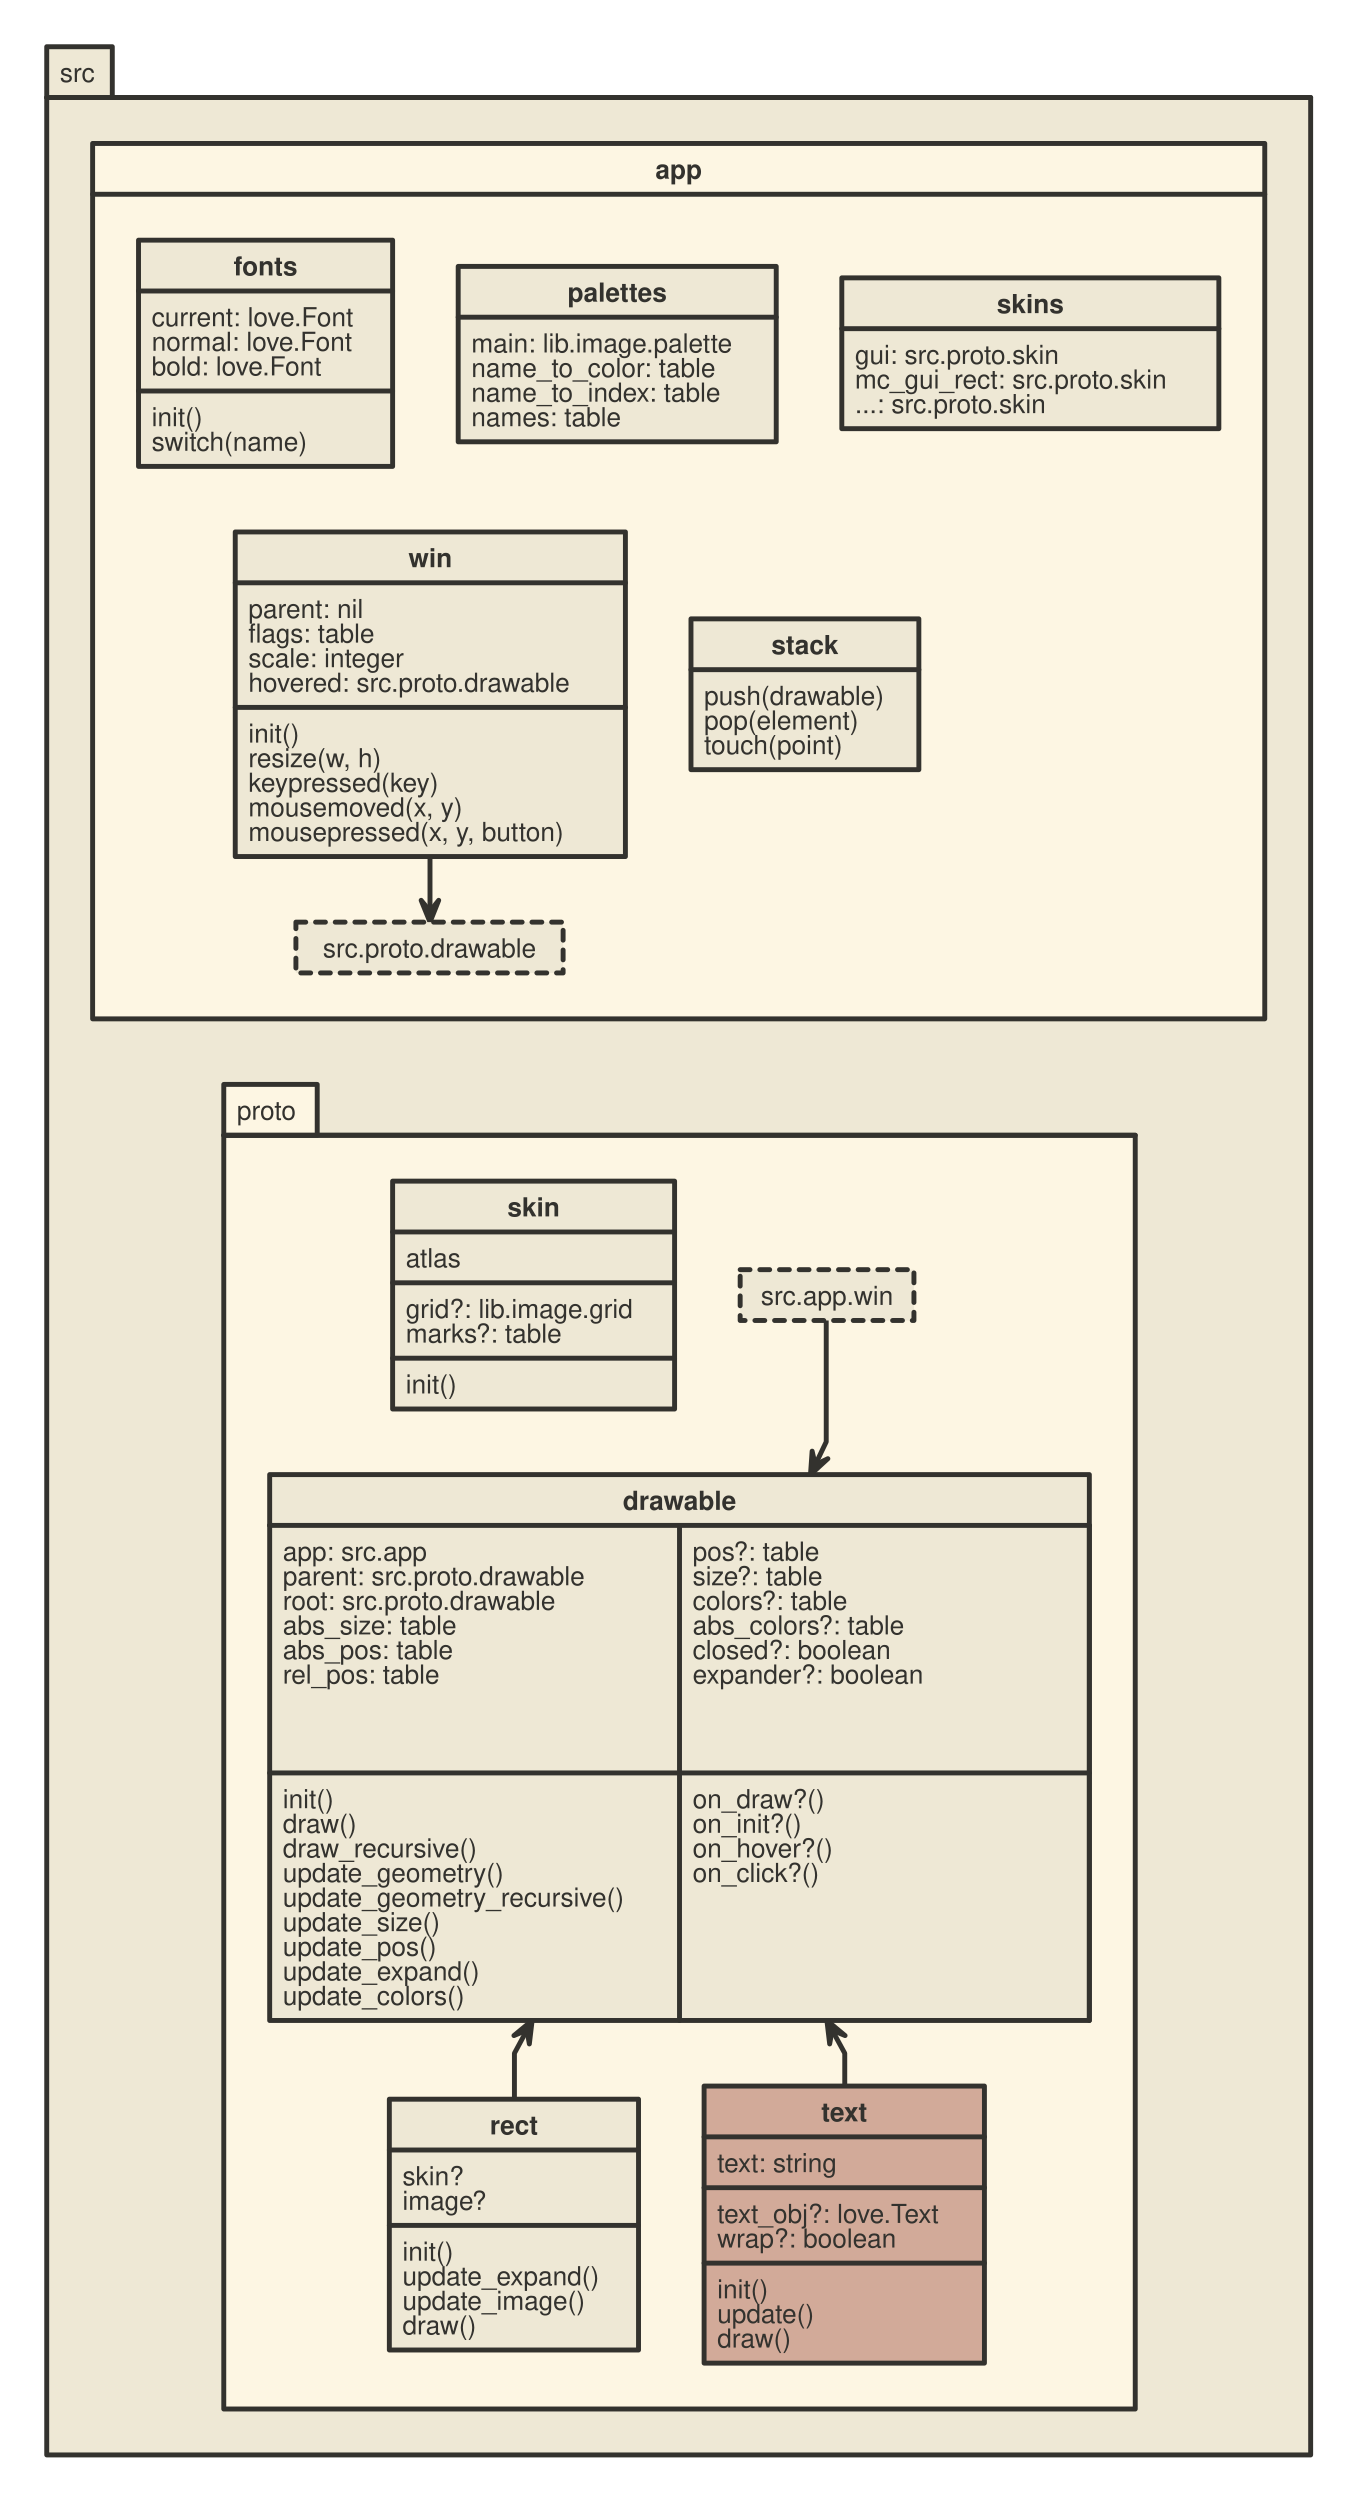
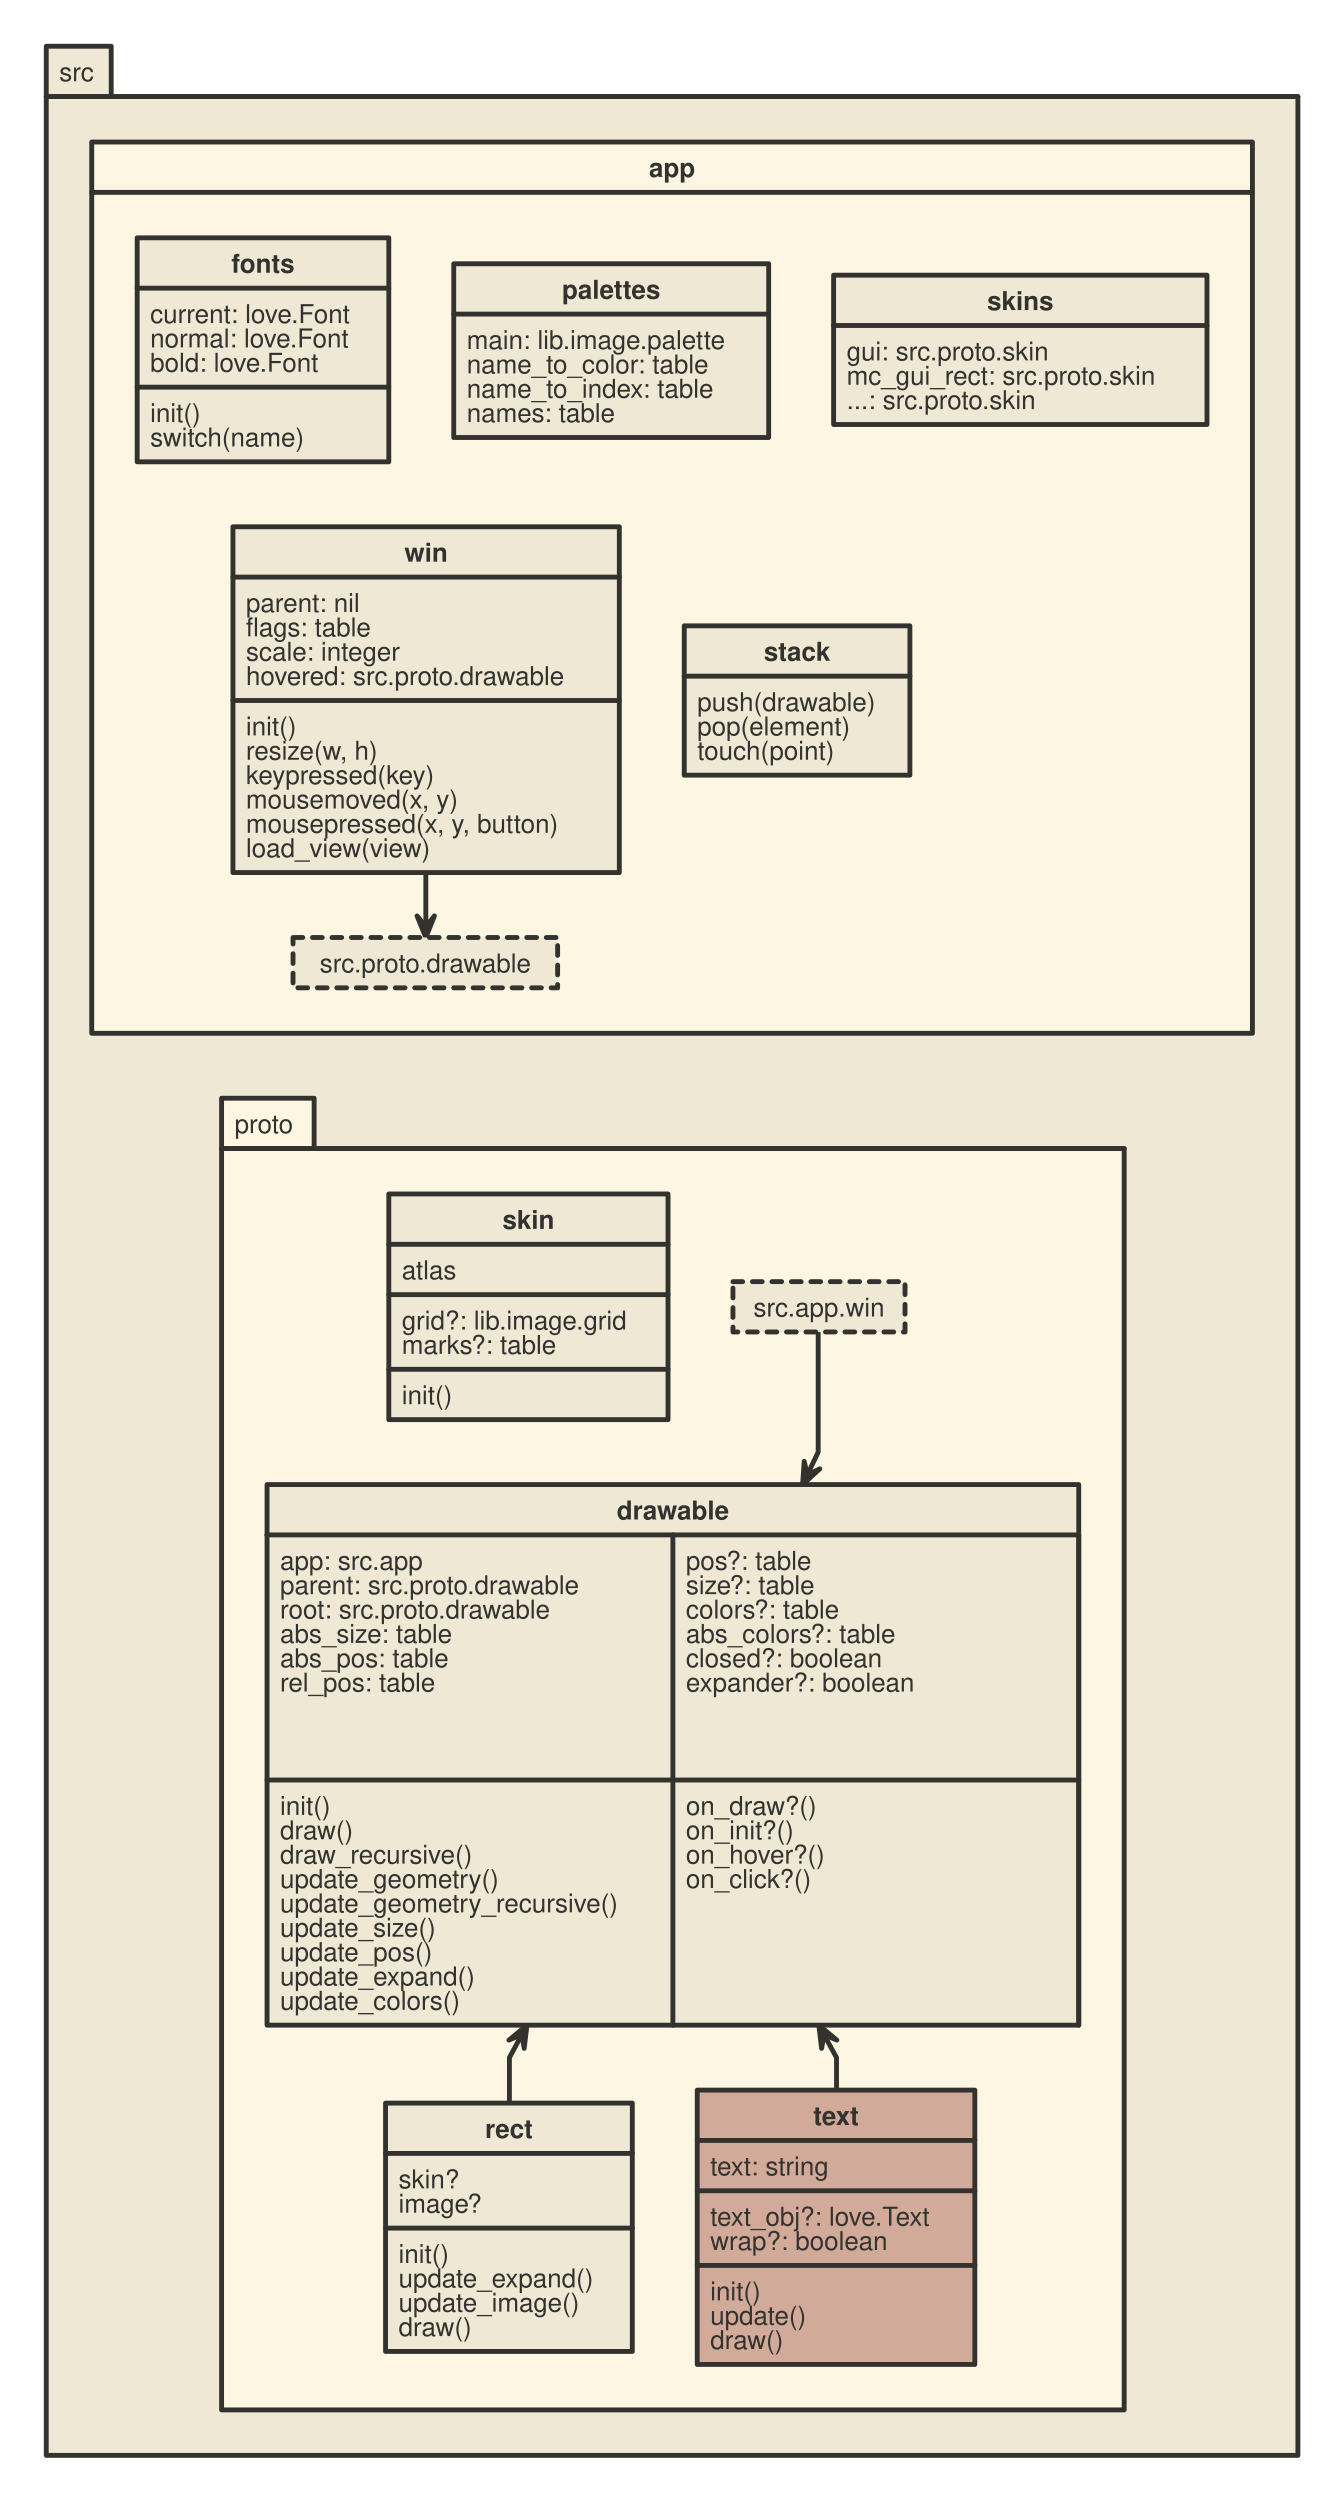
- <svg xmlns="http://www.w3.org/2000/svg" version="1.1" baseProfile="full" width="827" height="1525" viewbox="0 0 827 1525" style="font:bold  12pt Helvetica, Helvetica, sans-serif;;stroke-linejoin:round;stroke-linecap:round">
-   <rect x="0" y="0" height="1525" width="827" style="stroke:none; fill:transparent;" />
-   <rect x="28.5" y="59.5" height="1438" width="771" data-name="src" style="stroke:#33322E;fill:#eee8d5;stroke-dasharray:none;stroke-width:3;" />
+ <svg xmlns="http://www.w3.org/2000/svg" version="1.1" baseProfile="full" width="827" height="1540" viewbox="0 0 827 1540" style="font:bold  12pt Helvetica, Helvetica, sans-serif;;stroke-linejoin:round;stroke-linecap:round">
+   <rect x="0" y="0" height="1540" width="827" style="stroke:none; fill:transparent;" />
+   <rect x="28.5" y="59.5" height="1453" width="771" data-name="src" style="stroke:#33322E;fill:#eee8d5;stroke-dasharray:none;stroke-width:3;" />
  <path d="M28.5 59.5 L28.5 28.5 L68.5 28.5 L68.5 59.5 Z" data-name="src" style="stroke:#33322E;fill:#eee8d5;stroke-dasharray:none;stroke-width:3;" />
  <path d="M28.5 59.5 L799.5 59.5" data-name="src" style="stroke:#33322E;fill:none;stroke-dasharray:none;stroke-width:3;" />
  <text x="36.5" y="50" style="fill: #33322E;font:normal  12pt Helvetica, Helvetica, sans-serif;" data-name="src">src</text>
-   <rect x="56.5" y="87.5" height="534" width="715" data-name="app" style="stroke:#33322E;fill:#fdf6e3;stroke-dasharray:none;stroke-width:3;" />
+   <rect x="56.5" y="87.5" height="549" width="715" data-name="app" style="stroke:#33322E;fill:#fdf6e3;stroke-dasharray:none;stroke-width:3;" />
  <path d="M56.5 118.5 L771.5 118.5" data-name="app" style="stroke:#33322E;fill:none;stroke-dasharray:none;stroke-width:3;" />
  <text x="414" y="109" style="fill: #33322E;font:bold  12pt Helvetica, Helvetica, sans-serif;text-anchor: middle;" data-name="app">app</text>
-   <path d="M262.3 522.5 L262.3 542.5 L262.3 555.8 L262.3 555.8 " data-name="app" style="stroke:#33322E;fill:none;stroke-dasharray:none;stroke-width:3;" />
-   <path d="M256.9 549.2 L262.3 555.8 L267.6 549.2 L262.3 562.5 Z" data-name="app" style="stroke:#33322E;fill:#33322E;stroke-dasharray:none;stroke-width:3;" />
+   <path d="M262.3 537.5 L262.3 557.5 L262.3 570.8 L262.3 570.8 " data-name="app" style="stroke:#33322E;fill:none;stroke-dasharray:none;stroke-width:3;" />
+   <path d="M256.9 564.2 L262.3 570.8 L267.6 564.2 L262.3 577.5 Z" data-name="app" style="stroke:#33322E;fill:#33322E;stroke-dasharray:none;stroke-width:3;" />
  <rect x="84.5" y="146.5" height="138" width="155" data-name="fonts" style="stroke:#33322E;fill:#eee8d5;stroke-dasharray:none;stroke-width:3;" />
  <path d="M84.5 177.5 L239.5 177.5" data-name="fonts" style="stroke:#33322E;fill:none;stroke-dasharray:none;stroke-width:3;" />
  <path d="M84.5 238.5 L239.5 238.5" data-name="fonts" style="stroke:#33322E;fill:none;stroke-dasharray:none;stroke-width:3;" />
  <text x="162" y="168" style="fill: #33322E;font:bold  12pt Helvetica, Helvetica, sans-serif;text-anchor: middle;" data-name="fonts">fonts</text>
  <text x="92.5" y="199" style="fill: #33322E;font:normal  12pt Helvetica, Helvetica, sans-serif;" data-name="fonts">current: love.Font</text>
  <text x="92.5" y="214" style="fill: #33322E;font:normal  12pt Helvetica, Helvetica, sans-serif;" data-name="fonts">normal: love.Font</text>
  <text x="92.5" y="229" style="fill: #33322E;font:normal  12pt Helvetica, Helvetica, sans-serif;" data-name="fonts">bold: love.Font</text>
  <text x="92.5" y="260" style="fill: #33322E;font:normal  12pt Helvetica, Helvetica, sans-serif;" data-name="fonts">init()</text>
  <text x="92.5" y="275" style="fill: #33322E;font:normal  12pt Helvetica, Helvetica, sans-serif;" data-name="fonts">switch(name)</text>
-   <rect x="143.5" y="324.5" height="198" width="238" data-name="win" style="stroke:#33322E;fill:#eee8d5;stroke-dasharray:none;stroke-width:3;" />
+   <rect x="143.5" y="324.5" height="213" width="238" data-name="win" style="stroke:#33322E;fill:#eee8d5;stroke-dasharray:none;stroke-width:3;" />
  <path d="M143.5 355.5 L381.5 355.5" data-name="win" style="stroke:#33322E;fill:none;stroke-dasharray:none;stroke-width:3;" />
  <path d="M143.5 431.5 L381.5 431.5" data-name="win" style="stroke:#33322E;fill:none;stroke-dasharray:none;stroke-width:3;" />
  <text x="262.5" y="346" style="fill: #33322E;font:bold  12pt Helvetica, Helvetica, sans-serif;text-anchor: middle;" data-name="win">win</text>
  <text x="151.5" y="377" style="fill: #33322E;font:normal  12pt Helvetica, Helvetica, sans-serif;" data-name="win">parent: nil</text>
  <text x="151.5" y="392" style="fill: #33322E;font:normal  12pt Helvetica, Helvetica, sans-serif;" data-name="win">flags: table</text>
  <text x="151.5" y="407" style="fill: #33322E;font:normal  12pt Helvetica, Helvetica, sans-serif;" data-name="win">scale: integer</text>
  <text x="151.5" y="422" style="fill: #33322E;font:normal  12pt Helvetica, Helvetica, sans-serif;" data-name="win">hovered: src.proto.drawable</text>
  <text x="151.5" y="453" style="fill: #33322E;font:normal  12pt Helvetica, Helvetica, sans-serif;" data-name="win">init()</text>
  <text x="151.5" y="468" style="fill: #33322E;font:normal  12pt Helvetica, Helvetica, sans-serif;" data-name="win">resize(w, h)</text>
  <text x="151.5" y="483" style="fill: #33322E;font:normal  12pt Helvetica, Helvetica, sans-serif;" data-name="win">keypressed(key)</text>
  <text x="151.5" y="498" style="fill: #33322E;font:normal  12pt Helvetica, Helvetica, sans-serif;" data-name="win">mousemoved(x, y)</text>
  <text x="151.5" y="513" style="fill: #33322E;font:normal  12pt Helvetica, Helvetica, sans-serif;" data-name="win">mousepressed(x, y, button)</text>
+   <text x="151.5" y="528" style="fill: #33322E;font:normal  12pt Helvetica, Helvetica, sans-serif;" data-name="win">load_view(view)</text>
  <rect x="279.5" y="162.5" height="107" width="194" data-name="palettes" style="stroke:#33322E;fill:#eee8d5;stroke-dasharray:none;stroke-width:3;" />
  <path d="M279.5 193.5 L473.5 193.5" data-name="palettes" style="stroke:#33322E;fill:none;stroke-dasharray:none;stroke-width:3;" />
  <text x="376.5" y="184" style="fill: #33322E;font:bold  12pt Helvetica, Helvetica, sans-serif;text-anchor: middle;" data-name="palettes">palettes</text>
  <text x="287.5" y="215" style="fill: #33322E;font:normal  12pt Helvetica, Helvetica, sans-serif;" data-name="palettes">main: lib.image.palette</text>
  <text x="287.5" y="230" style="fill: #33322E;font:normal  12pt Helvetica, Helvetica, sans-serif;" data-name="palettes">name_to_color: table</text>
  <text x="287.5" y="245" style="fill: #33322E;font:normal  12pt Helvetica, Helvetica, sans-serif;" data-name="palettes">name_to_index: table</text>
  <text x="287.5" y="260" style="fill: #33322E;font:normal  12pt Helvetica, Helvetica, sans-serif;" data-name="palettes">names: table</text>
  <rect x="513.5" y="169.5" height="92" width="230" data-name="skins" style="stroke:#33322E;fill:#eee8d5;stroke-dasharray:none;stroke-width:3;" />
  <path d="M513.5 200.5 L743.5 200.5" data-name="skins" style="stroke:#33322E;fill:none;stroke-dasharray:none;stroke-width:3;" />
  <text x="628.5" y="191" style="fill: #33322E;font:bold  12pt Helvetica, Helvetica, sans-serif;text-anchor: middle;" data-name="skins">skins</text>
  <text x="521.5" y="222" style="fill: #33322E;font:normal  12pt Helvetica, Helvetica, sans-serif;" data-name="skins">gui: src.proto.skin</text>
  <text x="521.5" y="237" style="fill: #33322E;font:normal  12pt Helvetica, Helvetica, sans-serif;" data-name="skins">mc_gui_rect: src.proto.skin</text>
  <text x="521.5" y="252" style="fill: #33322E;font:normal  12pt Helvetica, Helvetica, sans-serif;" data-name="skins">...: src.proto.skin</text>
-   <rect x="421.5" y="377.5" height="92" width="139" data-name="stack" style="stroke:#33322E;fill:#eee8d5;stroke-dasharray:none;stroke-width:3;" />
-   <path d="M421.5 408.5 L560.5 408.5" data-name="stack" style="stroke:#33322E;fill:none;stroke-dasharray:none;stroke-width:3;" />
-   <text x="491" y="399" style="fill: #33322E;font:bold  12pt Helvetica, Helvetica, sans-serif;text-anchor: middle;" data-name="stack">stack</text>
-   <text x="429.5" y="430" style="fill: #33322E;font:normal  12pt Helvetica, Helvetica, sans-serif;" data-name="stack">push(drawable)</text>
-   <text x="429.5" y="445" style="fill: #33322E;font:normal  12pt Helvetica, Helvetica, sans-serif;" data-name="stack">pop(element)</text>
-   <text x="429.5" y="460" style="fill: #33322E;font:normal  12pt Helvetica, Helvetica, sans-serif;" data-name="stack">touch(point)</text>
-   <rect x="180.5" y="562.5" height="31" width="163" data-name="src.proto.drawable" style="stroke:#33322E;fill:#eee8d5;stroke-dasharray:6 6;stroke-width:3;" />
-   <text x="262" y="584" style="fill: #33322E;font:normal  12pt Helvetica, Helvetica, sans-serif;text-anchor: middle;" data-name="src.proto.drawable">src.proto.drawable</text>
-   <rect x="136.5" y="692.5" height="777" width="556" data-name="proto" style="stroke:#33322E;fill:#fdf6e3;stroke-dasharray:none;stroke-width:3;" />
-   <path d="M136.5 692.5 L136.5 661.5 L193.5 661.5 L193.5 692.5 Z" data-name="proto" style="stroke:#33322E;fill:#fdf6e3;stroke-dasharray:none;stroke-width:3;" />
-   <path d="M136.5 692.5 L692.5 692.5" data-name="proto" style="stroke:#33322E;fill:none;stroke-dasharray:none;stroke-width:3;" />
-   <text x="144.5" y="683" style="fill: #33322E;font:normal  12pt Helvetica, Helvetica, sans-serif;" data-name="proto">proto</text>
-   <path d="M504 805.5 L504 879.5 L497.3 893.5 L497.3 893.5 " data-name="proto" style="stroke:#33322E;fill:none;stroke-dasharray:none;stroke-width:3;" />
-   <path d="M495.4 885.2 L497.3 893.5 L505 889.8 L494.4 899.5 Z" data-name="proto" style="stroke:#33322E;fill:#33322E;stroke-dasharray:none;stroke-width:3;" />
-   <path d="M321.4 1238.4 L313.8 1252.5 L313.8 1280.5 L313.8 1280.5 " data-name="proto" style="stroke:#33322E;fill:none;stroke-dasharray:none;stroke-width:3;" />
-   <path d="M322.9 1246.8 L321.4 1238.4 L313.5 1241.7 L324.6 1232.5 Z" data-name="proto" style="stroke:#33322E;fill:#33322E;stroke-dasharray:none;stroke-width:3;" />
-   <path d="M507.6 1238.4 L515.3 1252.5 L515.3 1272.5 L515.3 1272.5 " data-name="proto" style="stroke:#33322E;fill:none;stroke-dasharray:none;stroke-width:3;" />
-   <path d="M515.5 1241.7 L507.6 1238.4 L506.1 1246.8 L504.4 1232.5 Z" data-name="proto" style="stroke:#33322E;fill:#33322E;stroke-dasharray:none;stroke-width:3;" />
-   <rect x="164.5" y="899.5" height="333" width="500" data-name="drawable" style="stroke:#33322E;fill:#eee8d5;stroke-dasharray:none;stroke-width:3;" />
-   <path d="M164.5 930.5 L164.5 930.5" data-name="drawable" style="stroke:#33322E;fill:none;stroke-dasharray:none;stroke-width:3;" />
-   <path d="M164.5 930.5 L664.5 930.5" data-name="drawable" style="stroke:#33322E;fill:none;stroke-dasharray:none;stroke-width:3;" />
-   <path d="M164.5 1081.5 L664.5 1081.5" data-name="drawable" style="stroke:#33322E;fill:none;stroke-dasharray:none;stroke-width:3;" />
-   <path d="M414.5 930.5 L414.5 1232.5" data-name="drawable" style="stroke:#33322E;fill:none;stroke-dasharray:none;stroke-width:3;" />
-   <path d="M664.5 930.5 L664.5 1232.5" data-name="drawable" style="stroke:#33322E;fill:none;stroke-dasharray:none;stroke-width:3;" />
-   <text x="414.5" y="921" style="fill: #33322E;font:bold  12pt Helvetica, Helvetica, sans-serif;text-anchor: middle;" data-name="drawable">drawable</text>
-   <text x="172.5" y="952" style="fill: #33322E;font:normal  12pt Helvetica, Helvetica, sans-serif;" data-name="drawable">app: src.app</text>
-   <text x="172.5" y="967" style="fill: #33322E;font:normal  12pt Helvetica, Helvetica, sans-serif;" data-name="drawable">parent: src.proto.drawable</text>
-   <text x="172.5" y="982" style="fill: #33322E;font:normal  12pt Helvetica, Helvetica, sans-serif;" data-name="drawable">root: src.proto.drawable</text>
-   <text x="172.5" y="997" style="fill: #33322E;font:normal  12pt Helvetica, Helvetica, sans-serif;" data-name="drawable">abs_size: table</text>
-   <text x="172.5" y="1012" style="fill: #33322E;font:normal  12pt Helvetica, Helvetica, sans-serif;" data-name="drawable">abs_pos: table</text>
-   <text x="172.5" y="1027" style="fill: #33322E;font:normal  12pt Helvetica, Helvetica, sans-serif;" data-name="drawable">rel_pos: table</text>
-   <text x="422.5" y="952" style="fill: #33322E;font:normal  12pt Helvetica, Helvetica, sans-serif;" data-name="drawable">pos?: table</text>
-   <text x="422.5" y="967" style="fill: #33322E;font:normal  12pt Helvetica, Helvetica, sans-serif;" data-name="drawable">size?: table</text>
-   <text x="422.5" y="982" style="fill: #33322E;font:normal  12pt Helvetica, Helvetica, sans-serif;" data-name="drawable">colors?: table</text>
-   <text x="422.5" y="997" style="fill: #33322E;font:normal  12pt Helvetica, Helvetica, sans-serif;" data-name="drawable">abs_colors?: table</text>
-   <text x="422.5" y="1012" style="fill: #33322E;font:normal  12pt Helvetica, Helvetica, sans-serif;" data-name="drawable">closed?: boolean</text>
-   <text x="422.5" y="1027" style="fill: #33322E;font:normal  12pt Helvetica, Helvetica, sans-serif;" data-name="drawable">expander?: boolean</text>
-   <text x="172.5" y="1103" style="fill: #33322E;font:normal  12pt Helvetica, Helvetica, sans-serif;" data-name="drawable">init()</text>
-   <text x="172.5" y="1118" style="fill: #33322E;font:normal  12pt Helvetica, Helvetica, sans-serif;" data-name="drawable">draw()</text>
-   <text x="172.5" y="1133" style="fill: #33322E;font:normal  12pt Helvetica, Helvetica, sans-serif;" data-name="drawable">draw_recursive()</text>
-   <text x="172.5" y="1148" style="fill: #33322E;font:normal  12pt Helvetica, Helvetica, sans-serif;" data-name="drawable">update_geometry()</text>
-   <text x="172.5" y="1163" style="fill: #33322E;font:normal  12pt Helvetica, Helvetica, sans-serif;" data-name="drawable">update_geometry_recursive()</text>
-   <text x="172.5" y="1178" style="fill: #33322E;font:normal  12pt Helvetica, Helvetica, sans-serif;" data-name="drawable">update_size()</text>
-   <text x="172.5" y="1193" style="fill: #33322E;font:normal  12pt Helvetica, Helvetica, sans-serif;" data-name="drawable">update_pos()</text>
-   <text x="172.5" y="1208" style="fill: #33322E;font:normal  12pt Helvetica, Helvetica, sans-serif;" data-name="drawable">update_expand()</text>
-   <text x="172.5" y="1223" style="fill: #33322E;font:normal  12pt Helvetica, Helvetica, sans-serif;" data-name="drawable">update_colors()</text>
-   <text x="422.5" y="1103" style="fill: #33322E;font:normal  12pt Helvetica, Helvetica, sans-serif;" data-name="drawable">on_draw?()</text>
-   <text x="422.5" y="1118" style="fill: #33322E;font:normal  12pt Helvetica, Helvetica, sans-serif;" data-name="drawable">on_init?()</text>
-   <text x="422.5" y="1133" style="fill: #33322E;font:normal  12pt Helvetica, Helvetica, sans-serif;" data-name="drawable">on_hover?()</text>
-   <text x="422.5" y="1148" style="fill: #33322E;font:normal  12pt Helvetica, Helvetica, sans-serif;" data-name="drawable">on_click?()</text>
-   <rect x="239.5" y="720.5" height="139" width="172" data-name="skin" style="stroke:#33322E;fill:#eee8d5;stroke-dasharray:none;stroke-width:3;" />
-   <path d="M239.5 751.5 L411.5 751.5" data-name="skin" style="stroke:#33322E;fill:none;stroke-dasharray:none;stroke-width:3;" />
-   <path d="M239.5 782.5 L411.5 782.5" data-name="skin" style="stroke:#33322E;fill:none;stroke-dasharray:none;stroke-width:3;" />
-   <path d="M239.5 828.5 L411.5 828.5" data-name="skin" style="stroke:#33322E;fill:none;stroke-dasharray:none;stroke-width:3;" />
-   <text x="325.5" y="742" style="fill: #33322E;font:bold  12pt Helvetica, Helvetica, sans-serif;text-anchor: middle;" data-name="skin">skin</text>
-   <text x="247.5" y="773" style="fill: #33322E;font:normal  12pt Helvetica, Helvetica, sans-serif;" data-name="skin">atlas</text>
-   <text x="247.5" y="804" style="fill: #33322E;font:normal  12pt Helvetica, Helvetica, sans-serif;" data-name="skin">grid?: lib.image.grid</text>
-   <text x="247.5" y="819" style="fill: #33322E;font:normal  12pt Helvetica, Helvetica, sans-serif;" data-name="skin">marks?: table</text>
-   <text x="247.5" y="850" style="fill: #33322E;font:normal  12pt Helvetica, Helvetica, sans-serif;" data-name="skin">init()</text>
-   <rect x="429.5" y="1272.5" height="169" width="171" data-name="text" style="stroke:#33322E;fill:#D2AA99;stroke-dasharray:none;stroke-width:3;" />
-   <path d="M429.5 1303.5 L600.5 1303.5" data-name="text" style="stroke:#33322E;fill:none;stroke-dasharray:none;stroke-width:3;" />
-   <path d="M429.5 1334.5 L600.5 1334.5" data-name="text" style="stroke:#33322E;fill:none;stroke-dasharray:none;stroke-width:3;" />
-   <path d="M429.5 1380.5 L600.5 1380.5" data-name="text" style="stroke:#33322E;fill:none;stroke-dasharray:none;stroke-width:3;" />
-   <text x="515" y="1294" style="fill: #33322E;font:bold  12pt Helvetica, Helvetica, sans-serif;text-anchor: middle;" data-name="text">text</text>
-   <text x="437.5" y="1325" style="fill: #33322E;font:normal  12pt Helvetica, Helvetica, sans-serif;" data-name="text">text: string</text>
-   <text x="437.5" y="1356" style="fill: #33322E;font:normal  12pt Helvetica, Helvetica, sans-serif;" data-name="text">text_obj?: love.Text</text>
-   <text x="437.5" y="1371" style="fill: #33322E;font:normal  12pt Helvetica, Helvetica, sans-serif;" data-name="text">wrap?: boolean</text>
-   <text x="437.5" y="1402" style="fill: #33322E;font:normal  12pt Helvetica, Helvetica, sans-serif;" data-name="text">init()</text>
-   <text x="437.5" y="1417" style="fill: #33322E;font:normal  12pt Helvetica, Helvetica, sans-serif;" data-name="text">update()</text>
-   <text x="437.5" y="1432" style="fill: #33322E;font:normal  12pt Helvetica, Helvetica, sans-serif;" data-name="text">draw()</text>
-   <rect x="237.5" y="1280.5" height="153" width="152" data-name="rect" style="stroke:#33322E;fill:#eee8d5;stroke-dasharray:none;stroke-width:3;" />
-   <path d="M237.5 1311.5 L389.5 1311.5" data-name="rect" style="stroke:#33322E;fill:none;stroke-dasharray:none;stroke-width:3;" />
-   <path d="M237.5 1357.5 L389.5 1357.5" data-name="rect" style="stroke:#33322E;fill:none;stroke-dasharray:none;stroke-width:3;" />
-   <text x="313.5" y="1302" style="fill: #33322E;font:bold  12pt Helvetica, Helvetica, sans-serif;text-anchor: middle;" data-name="rect">rect</text>
-   <text x="245.5" y="1333" style="fill: #33322E;font:normal  12pt Helvetica, Helvetica, sans-serif;" data-name="rect">skin?</text>
-   <text x="245.5" y="1348" style="fill: #33322E;font:normal  12pt Helvetica, Helvetica, sans-serif;" data-name="rect">image?</text>
-   <text x="245.5" y="1379" style="fill: #33322E;font:normal  12pt Helvetica, Helvetica, sans-serif;" data-name="rect">init()</text>
-   <text x="245.5" y="1394" style="fill: #33322E;font:normal  12pt Helvetica, Helvetica, sans-serif;" data-name="rect">update_expand()</text>
-   <text x="245.5" y="1409" style="fill: #33322E;font:normal  12pt Helvetica, Helvetica, sans-serif;" data-name="rect">update_image()</text>
-   <text x="245.5" y="1424" style="fill: #33322E;font:normal  12pt Helvetica, Helvetica, sans-serif;" data-name="rect">draw()</text>
-   <rect x="451.5" y="774.5" height="31" width="106" data-name="src.app.win" style="stroke:#33322E;fill:#eee8d5;stroke-dasharray:6 6;stroke-width:3;" />
-   <text x="504.5" y="796" style="fill: #33322E;font:normal  12pt Helvetica, Helvetica, sans-serif;text-anchor: middle;" data-name="src.app.win">src.app.win</text>
+   <rect x="421.5" y="385.5" height="92" width="139" data-name="stack" style="stroke:#33322E;fill:#eee8d5;stroke-dasharray:none;stroke-width:3;" />
+   <path d="M421.5 416.5 L560.5 416.5" data-name="stack" style="stroke:#33322E;fill:none;stroke-dasharray:none;stroke-width:3;" />
+   <text x="491" y="407" style="fill: #33322E;font:bold  12pt Helvetica, Helvetica, sans-serif;text-anchor: middle;" data-name="stack">stack</text>
+   <text x="429.5" y="438" style="fill: #33322E;font:normal  12pt Helvetica, Helvetica, sans-serif;" data-name="stack">push(drawable)</text>
+   <text x="429.5" y="453" style="fill: #33322E;font:normal  12pt Helvetica, Helvetica, sans-serif;" data-name="stack">pop(element)</text>
+   <text x="429.5" y="468" style="fill: #33322E;font:normal  12pt Helvetica, Helvetica, sans-serif;" data-name="stack">touch(point)</text>
+   <rect x="180.5" y="577.5" height="31" width="163" data-name="src.proto.drawable" style="stroke:#33322E;fill:#eee8d5;stroke-dasharray:6 6;stroke-width:3;" />
+   <text x="262" y="599" style="fill: #33322E;font:normal  12pt Helvetica, Helvetica, sans-serif;text-anchor: middle;" data-name="src.proto.drawable">src.proto.drawable</text>
+   <rect x="136.5" y="707.5" height="777" width="556" data-name="proto" style="stroke:#33322E;fill:#fdf6e3;stroke-dasharray:none;stroke-width:3;" />
+   <path d="M136.5 707.5 L136.5 676.5 L193.5 676.5 L193.5 707.5 Z" data-name="proto" style="stroke:#33322E;fill:#fdf6e3;stroke-dasharray:none;stroke-width:3;" />
+   <path d="M136.5 707.5 L692.5 707.5" data-name="proto" style="stroke:#33322E;fill:none;stroke-dasharray:none;stroke-width:3;" />
+   <text x="144.5" y="698" style="fill: #33322E;font:normal  12pt Helvetica, Helvetica, sans-serif;" data-name="proto">proto</text>
+   <path d="M504 820.5 L504 894.5 L497.3 908.5 L497.3 908.5 " data-name="proto" style="stroke:#33322E;fill:none;stroke-dasharray:none;stroke-width:3;" />
+   <path d="M495.4 900.2 L497.3 908.5 L505 904.8 L494.4 914.5 Z" data-name="proto" style="stroke:#33322E;fill:#33322E;stroke-dasharray:none;stroke-width:3;" />
+   <path d="M321.4 1253.4 L313.8 1267.5 L313.8 1295.5 L313.8 1295.5 " data-name="proto" style="stroke:#33322E;fill:none;stroke-dasharray:none;stroke-width:3;" />
+   <path d="M322.9 1261.8 L321.4 1253.4 L313.5 1256.7 L324.6 1247.5 Z" data-name="proto" style="stroke:#33322E;fill:#33322E;stroke-dasharray:none;stroke-width:3;" />
+   <path d="M507.6 1253.4 L515.3 1267.5 L515.3 1287.5 L515.3 1287.5 " data-name="proto" style="stroke:#33322E;fill:none;stroke-dasharray:none;stroke-width:3;" />
+   <path d="M515.5 1256.7 L507.6 1253.4 L506.1 1261.8 L504.4 1247.5 Z" data-name="proto" style="stroke:#33322E;fill:#33322E;stroke-dasharray:none;stroke-width:3;" />
+   <rect x="164.5" y="914.5" height="333" width="500" data-name="drawable" style="stroke:#33322E;fill:#eee8d5;stroke-dasharray:none;stroke-width:3;" />
+   <path d="M164.5 945.5 L164.5 945.5" data-name="drawable" style="stroke:#33322E;fill:none;stroke-dasharray:none;stroke-width:3;" />
+   <path d="M164.5 945.5 L664.5 945.5" data-name="drawable" style="stroke:#33322E;fill:none;stroke-dasharray:none;stroke-width:3;" />
+   <path d="M164.5 1096.5 L664.5 1096.5" data-name="drawable" style="stroke:#33322E;fill:none;stroke-dasharray:none;stroke-width:3;" />
+   <path d="M414.5 945.5 L414.5 1247.5" data-name="drawable" style="stroke:#33322E;fill:none;stroke-dasharray:none;stroke-width:3;" />
+   <path d="M664.5 945.5 L664.5 1247.5" data-name="drawable" style="stroke:#33322E;fill:none;stroke-dasharray:none;stroke-width:3;" />
+   <text x="414.5" y="936" style="fill: #33322E;font:bold  12pt Helvetica, Helvetica, sans-serif;text-anchor: middle;" data-name="drawable">drawable</text>
+   <text x="172.5" y="967" style="fill: #33322E;font:normal  12pt Helvetica, Helvetica, sans-serif;" data-name="drawable">app: src.app</text>
+   <text x="172.5" y="982" style="fill: #33322E;font:normal  12pt Helvetica, Helvetica, sans-serif;" data-name="drawable">parent: src.proto.drawable</text>
+   <text x="172.5" y="997" style="fill: #33322E;font:normal  12pt Helvetica, Helvetica, sans-serif;" data-name="drawable">root: src.proto.drawable</text>
+   <text x="172.5" y="1012" style="fill: #33322E;font:normal  12pt Helvetica, Helvetica, sans-serif;" data-name="drawable">abs_size: table</text>
+   <text x="172.5" y="1027" style="fill: #33322E;font:normal  12pt Helvetica, Helvetica, sans-serif;" data-name="drawable">abs_pos: table</text>
+   <text x="172.5" y="1042" style="fill: #33322E;font:normal  12pt Helvetica, Helvetica, sans-serif;" data-name="drawable">rel_pos: table</text>
+   <text x="422.5" y="967" style="fill: #33322E;font:normal  12pt Helvetica, Helvetica, sans-serif;" data-name="drawable">pos?: table</text>
+   <text x="422.5" y="982" style="fill: #33322E;font:normal  12pt Helvetica, Helvetica, sans-serif;" data-name="drawable">size?: table</text>
+   <text x="422.5" y="997" style="fill: #33322E;font:normal  12pt Helvetica, Helvetica, sans-serif;" data-name="drawable">colors?: table</text>
+   <text x="422.5" y="1012" style="fill: #33322E;font:normal  12pt Helvetica, Helvetica, sans-serif;" data-name="drawable">abs_colors?: table</text>
+   <text x="422.5" y="1027" style="fill: #33322E;font:normal  12pt Helvetica, Helvetica, sans-serif;" data-name="drawable">closed?: boolean</text>
+   <text x="422.5" y="1042" style="fill: #33322E;font:normal  12pt Helvetica, Helvetica, sans-serif;" data-name="drawable">expander?: boolean</text>
+   <text x="172.5" y="1118" style="fill: #33322E;font:normal  12pt Helvetica, Helvetica, sans-serif;" data-name="drawable">init()</text>
+   <text x="172.5" y="1133" style="fill: #33322E;font:normal  12pt Helvetica, Helvetica, sans-serif;" data-name="drawable">draw()</text>
+   <text x="172.5" y="1148" style="fill: #33322E;font:normal  12pt Helvetica, Helvetica, sans-serif;" data-name="drawable">draw_recursive()</text>
+   <text x="172.5" y="1163" style="fill: #33322E;font:normal  12pt Helvetica, Helvetica, sans-serif;" data-name="drawable">update_geometry()</text>
+   <text x="172.5" y="1178" style="fill: #33322E;font:normal  12pt Helvetica, Helvetica, sans-serif;" data-name="drawable">update_geometry_recursive()</text>
+   <text x="172.5" y="1193" style="fill: #33322E;font:normal  12pt Helvetica, Helvetica, sans-serif;" data-name="drawable">update_size()</text>
+   <text x="172.5" y="1208" style="fill: #33322E;font:normal  12pt Helvetica, Helvetica, sans-serif;" data-name="drawable">update_pos()</text>
+   <text x="172.5" y="1223" style="fill: #33322E;font:normal  12pt Helvetica, Helvetica, sans-serif;" data-name="drawable">update_expand()</text>
+   <text x="172.5" y="1238" style="fill: #33322E;font:normal  12pt Helvetica, Helvetica, sans-serif;" data-name="drawable">update_colors()</text>
+   <text x="422.5" y="1118" style="fill: #33322E;font:normal  12pt Helvetica, Helvetica, sans-serif;" data-name="drawable">on_draw?()</text>
+   <text x="422.5" y="1133" style="fill: #33322E;font:normal  12pt Helvetica, Helvetica, sans-serif;" data-name="drawable">on_init?()</text>
+   <text x="422.5" y="1148" style="fill: #33322E;font:normal  12pt Helvetica, Helvetica, sans-serif;" data-name="drawable">on_hover?()</text>
+   <text x="422.5" y="1163" style="fill: #33322E;font:normal  12pt Helvetica, Helvetica, sans-serif;" data-name="drawable">on_click?()</text>
+   <rect x="239.5" y="735.5" height="139" width="172" data-name="skin" style="stroke:#33322E;fill:#eee8d5;stroke-dasharray:none;stroke-width:3;" />
+   <path d="M239.5 766.5 L411.5 766.5" data-name="skin" style="stroke:#33322E;fill:none;stroke-dasharray:none;stroke-width:3;" />
+   <path d="M239.5 797.5 L411.5 797.5" data-name="skin" style="stroke:#33322E;fill:none;stroke-dasharray:none;stroke-width:3;" />
+   <path d="M239.5 843.5 L411.5 843.5" data-name="skin" style="stroke:#33322E;fill:none;stroke-dasharray:none;stroke-width:3;" />
+   <text x="325.5" y="757" style="fill: #33322E;font:bold  12pt Helvetica, Helvetica, sans-serif;text-anchor: middle;" data-name="skin">skin</text>
+   <text x="247.5" y="788" style="fill: #33322E;font:normal  12pt Helvetica, Helvetica, sans-serif;" data-name="skin">atlas</text>
+   <text x="247.5" y="819" style="fill: #33322E;font:normal  12pt Helvetica, Helvetica, sans-serif;" data-name="skin">grid?: lib.image.grid</text>
+   <text x="247.5" y="834" style="fill: #33322E;font:normal  12pt Helvetica, Helvetica, sans-serif;" data-name="skin">marks?: table</text>
+   <text x="247.5" y="865" style="fill: #33322E;font:normal  12pt Helvetica, Helvetica, sans-serif;" data-name="skin">init()</text>
+   <rect x="429.5" y="1287.5" height="169" width="171" data-name="text" style="stroke:#33322E;fill:#D2AA99;stroke-dasharray:none;stroke-width:3;" />
+   <path d="M429.5 1318.5 L600.5 1318.5" data-name="text" style="stroke:#33322E;fill:none;stroke-dasharray:none;stroke-width:3;" />
+   <path d="M429.5 1349.5 L600.5 1349.5" data-name="text" style="stroke:#33322E;fill:none;stroke-dasharray:none;stroke-width:3;" />
+   <path d="M429.5 1395.5 L600.5 1395.5" data-name="text" style="stroke:#33322E;fill:none;stroke-dasharray:none;stroke-width:3;" />
+   <text x="515" y="1309" style="fill: #33322E;font:bold  12pt Helvetica, Helvetica, sans-serif;text-anchor: middle;" data-name="text">text</text>
+   <text x="437.5" y="1340" style="fill: #33322E;font:normal  12pt Helvetica, Helvetica, sans-serif;" data-name="text">text: string</text>
+   <text x="437.5" y="1371" style="fill: #33322E;font:normal  12pt Helvetica, Helvetica, sans-serif;" data-name="text">text_obj?: love.Text</text>
+   <text x="437.5" y="1386" style="fill: #33322E;font:normal  12pt Helvetica, Helvetica, sans-serif;" data-name="text">wrap?: boolean</text>
+   <text x="437.5" y="1417" style="fill: #33322E;font:normal  12pt Helvetica, Helvetica, sans-serif;" data-name="text">init()</text>
+   <text x="437.5" y="1432" style="fill: #33322E;font:normal  12pt Helvetica, Helvetica, sans-serif;" data-name="text">update()</text>
+   <text x="437.5" y="1447" style="fill: #33322E;font:normal  12pt Helvetica, Helvetica, sans-serif;" data-name="text">draw()</text>
+   <rect x="237.5" y="1295.5" height="153" width="152" data-name="rect" style="stroke:#33322E;fill:#eee8d5;stroke-dasharray:none;stroke-width:3;" />
+   <path d="M237.5 1326.5 L389.5 1326.5" data-name="rect" style="stroke:#33322E;fill:none;stroke-dasharray:none;stroke-width:3;" />
+   <path d="M237.5 1372.5 L389.5 1372.5" data-name="rect" style="stroke:#33322E;fill:none;stroke-dasharray:none;stroke-width:3;" />
+   <text x="313.5" y="1317" style="fill: #33322E;font:bold  12pt Helvetica, Helvetica, sans-serif;text-anchor: middle;" data-name="rect">rect</text>
+   <text x="245.5" y="1348" style="fill: #33322E;font:normal  12pt Helvetica, Helvetica, sans-serif;" data-name="rect">skin?</text>
+   <text x="245.5" y="1363" style="fill: #33322E;font:normal  12pt Helvetica, Helvetica, sans-serif;" data-name="rect">image?</text>
+   <text x="245.5" y="1394" style="fill: #33322E;font:normal  12pt Helvetica, Helvetica, sans-serif;" data-name="rect">init()</text>
+   <text x="245.5" y="1409" style="fill: #33322E;font:normal  12pt Helvetica, Helvetica, sans-serif;" data-name="rect">update_expand()</text>
+   <text x="245.5" y="1424" style="fill: #33322E;font:normal  12pt Helvetica, Helvetica, sans-serif;" data-name="rect">update_image()</text>
+   <text x="245.5" y="1439" style="fill: #33322E;font:normal  12pt Helvetica, Helvetica, sans-serif;" data-name="rect">draw()</text>
+   <rect x="451.5" y="789.5" height="31" width="106" data-name="src.app.win" style="stroke:#33322E;fill:#eee8d5;stroke-dasharray:6 6;stroke-width:3;" />
+   <text x="504.5" y="811" style="fill: #33322E;font:normal  12pt Helvetica, Helvetica, sans-serif;text-anchor: middle;" data-name="src.app.win">src.app.win</text>
</svg>
